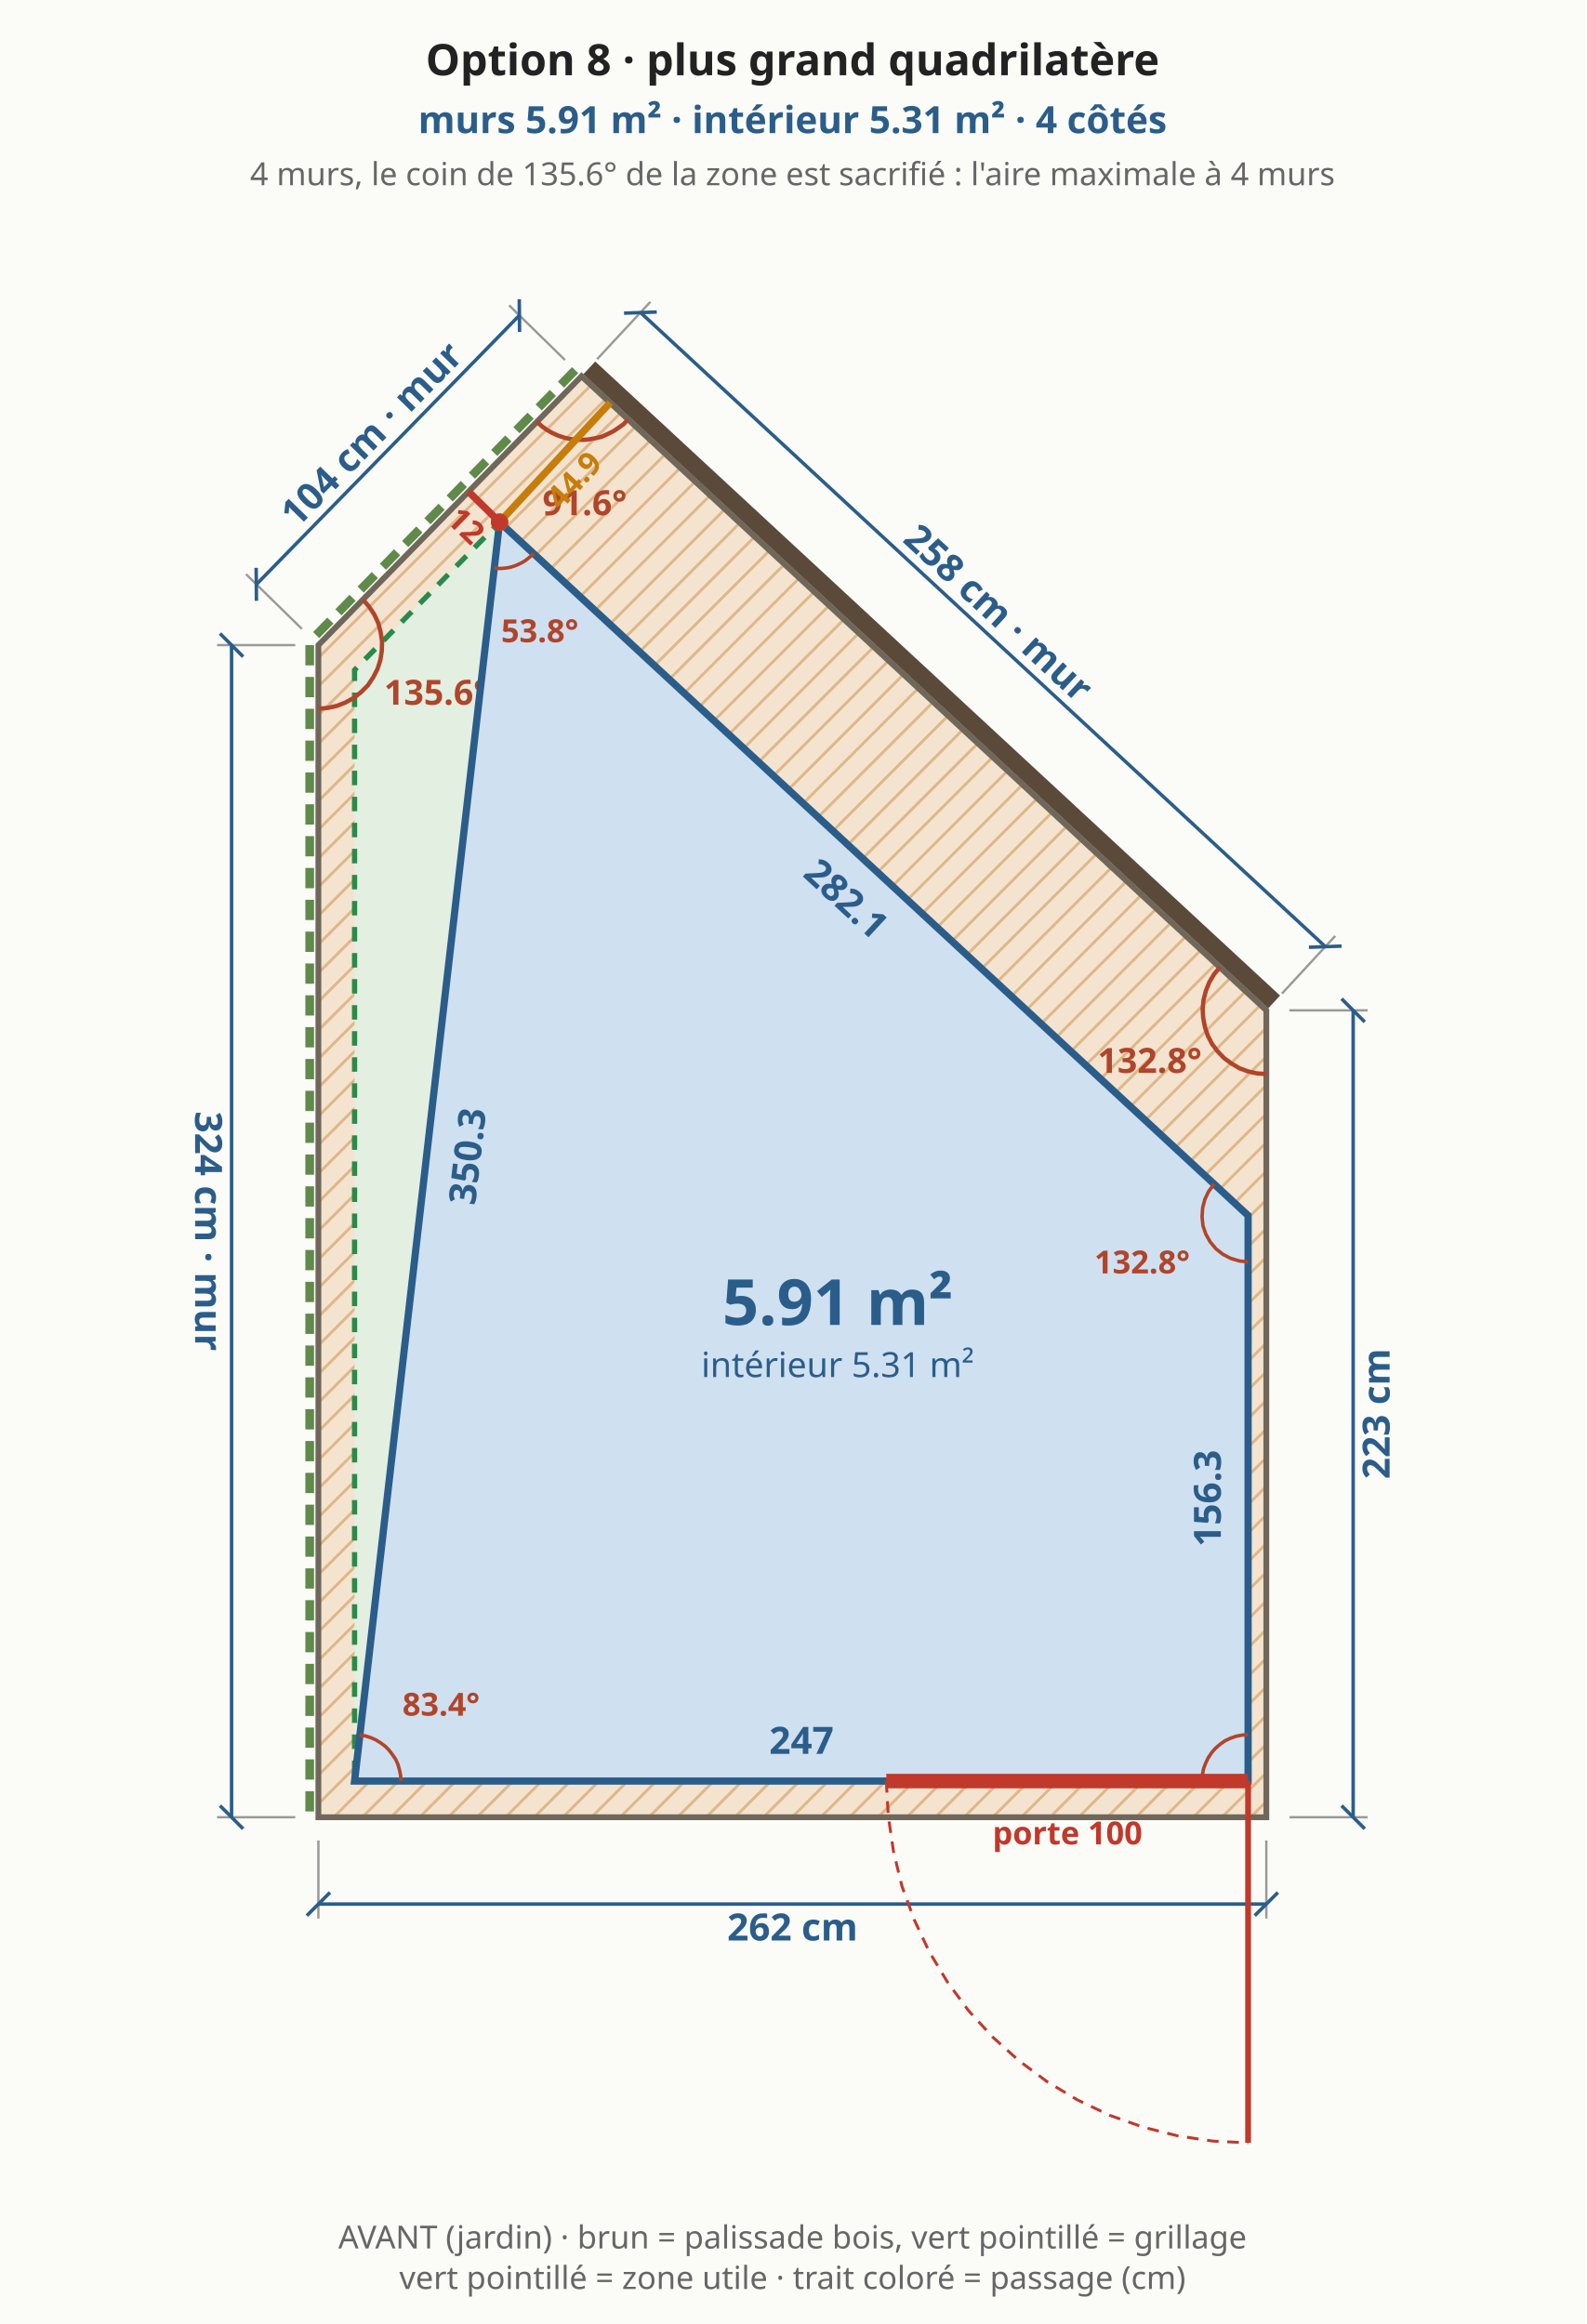
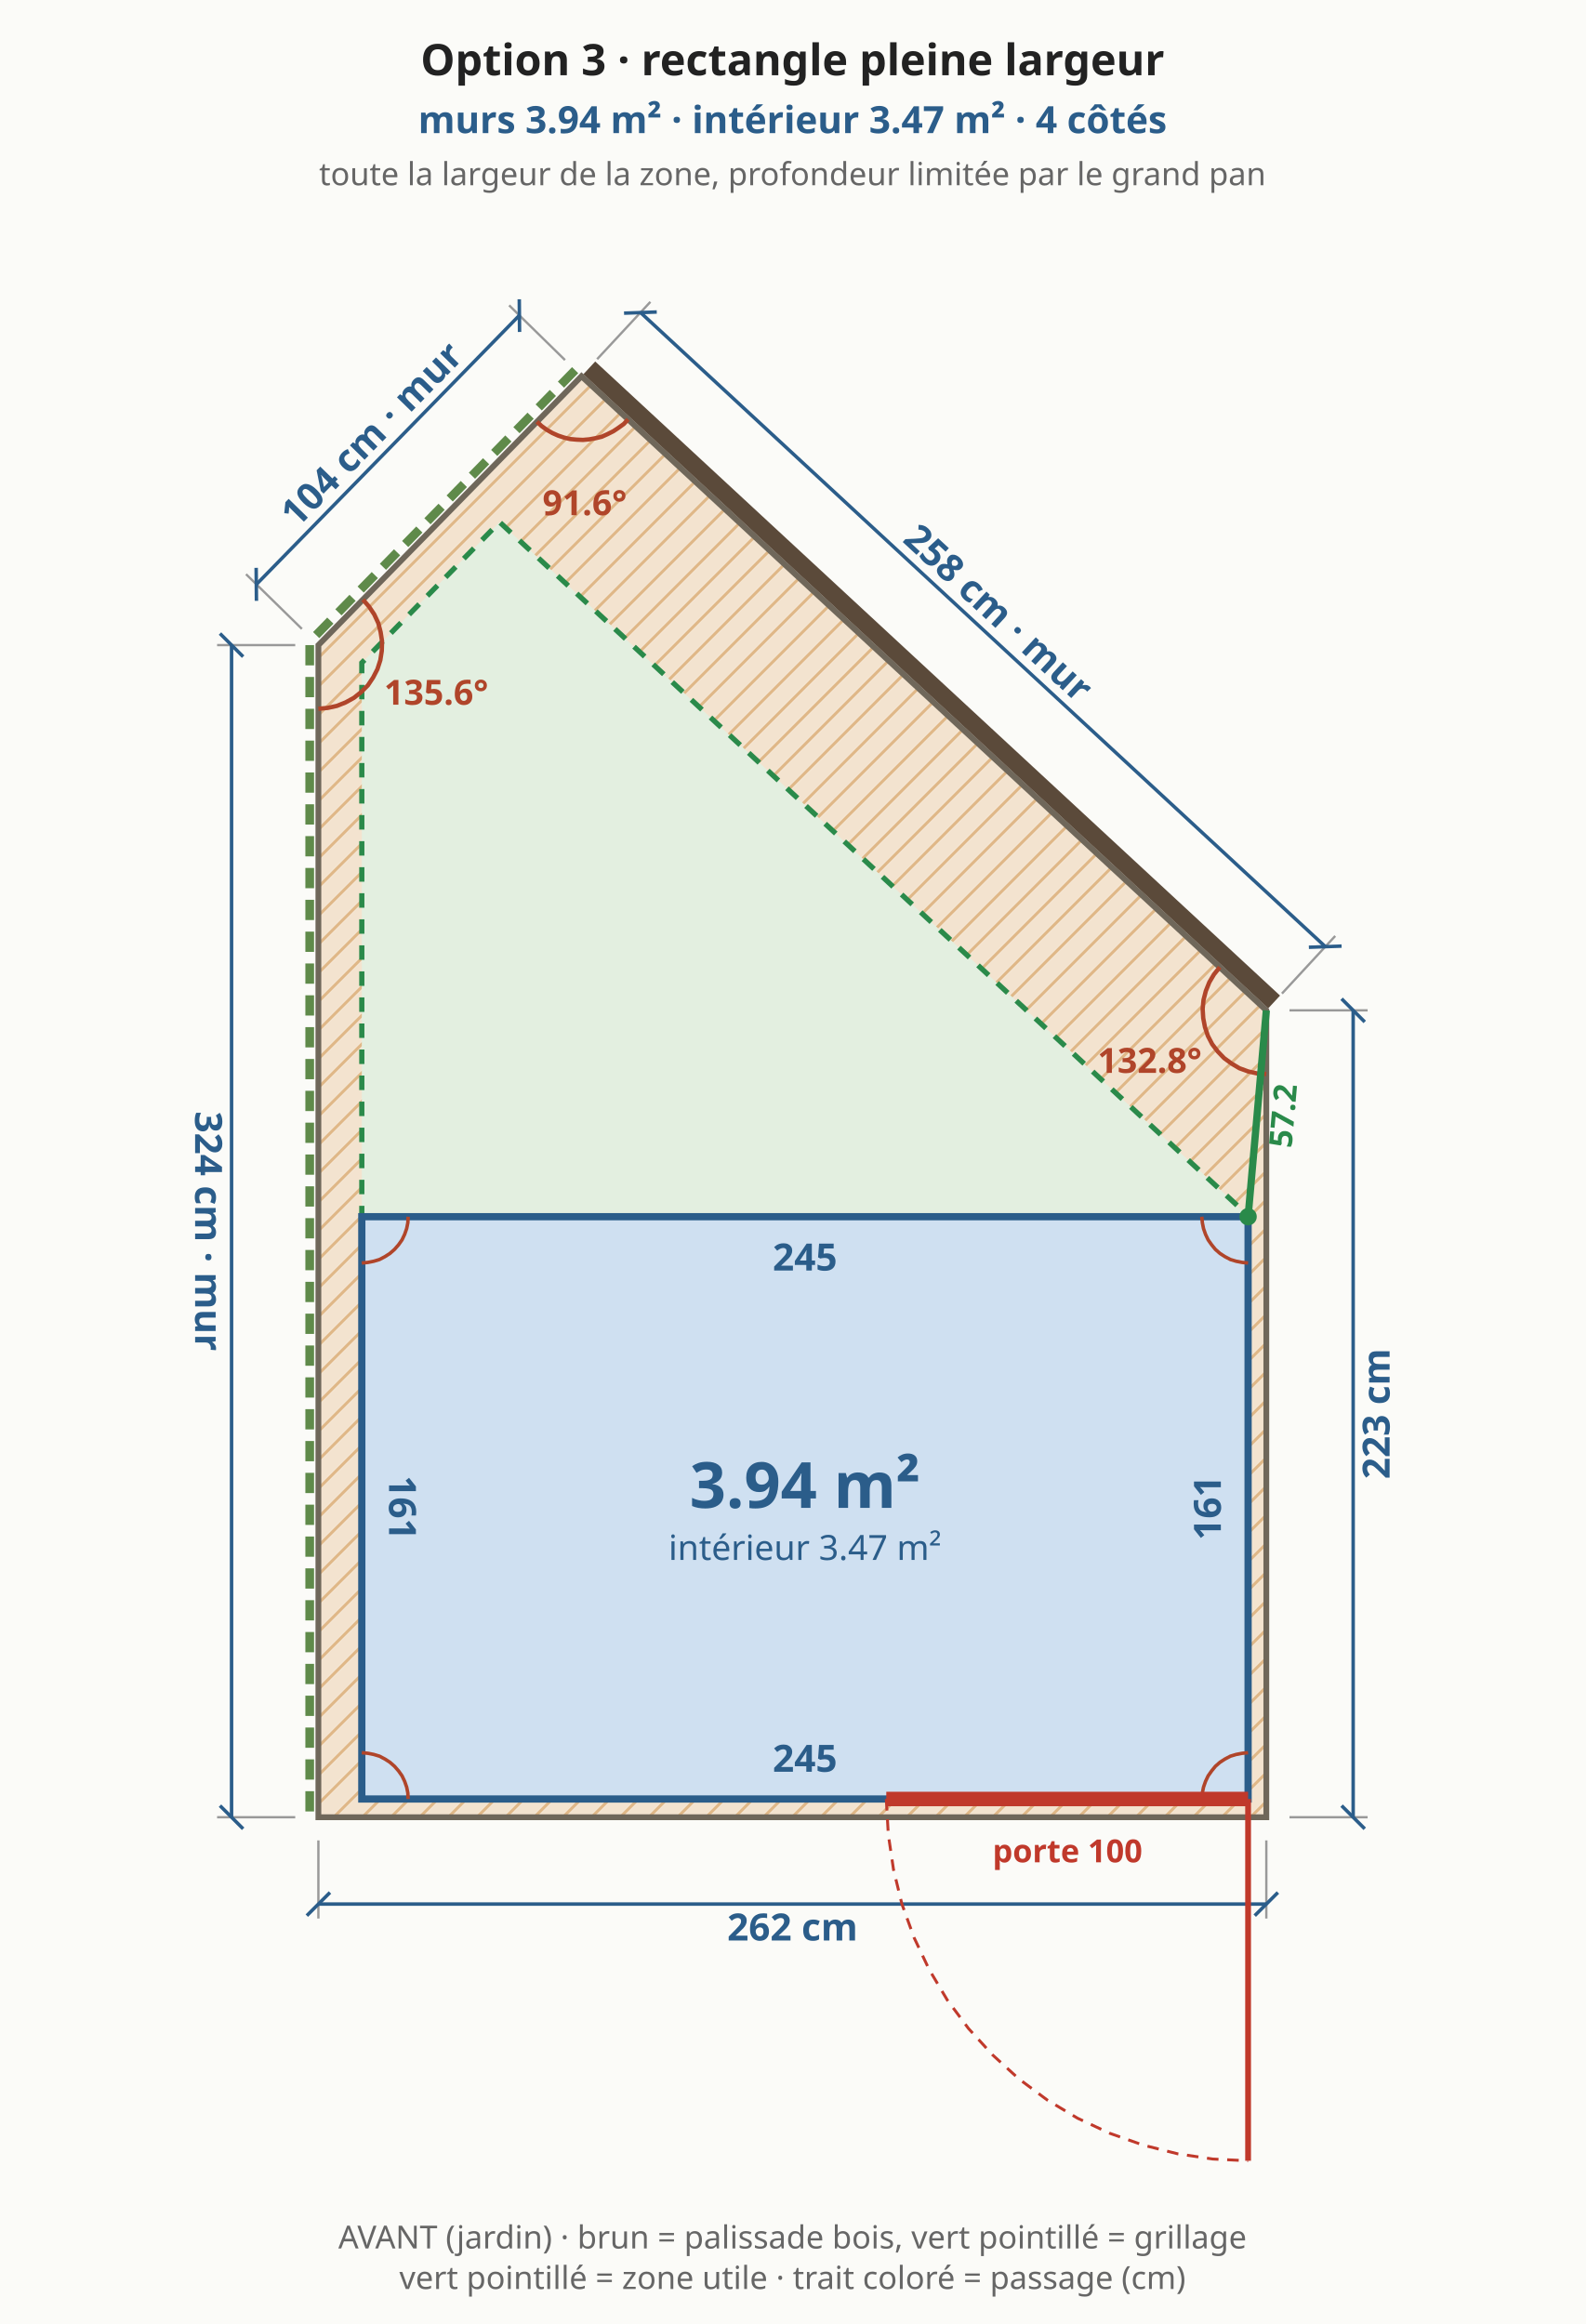
<svg xmlns="http://www.w3.org/2000/svg" viewBox="0 0 548 803" font-family="system-ui,sans-serif" font-size="13">
  <rect width="548" height="803" fill="#fbfbf8" />
  <defs>
    <pattern id="bande" width="7" height="7" patternUnits="userSpaceOnUse" patternTransform="rotate(45)">
      <rect width="7" height="7" fill="#f3e3cf" />
      <line x1="0" y1="0" x2="0" y2="7" stroke="#e0b98a" stroke-width="2" />
    </pattern>
  </defs>
  <polygon points="110.0,627.9 437.5,627.9 437.5,349.1 200.9,130.0 110.0,222.9" fill="url(#bande)" stroke="#6f675a" stroke-width="2" />
-   <polygon points="122.5,615.4 431.2,615.4 431.2,420.0 172.6,180.4 122.5,231.5" fill="#e3efe0" stroke="#2a8a4a" stroke-width="1.8" stroke-dasharray="5 4" />
+   <polygon points="125.0,621.6 431.2,621.6 431.2,420.0 172.6,180.4 125.0,229.0" fill="#e3efe0" stroke="#2a8a4a" stroke-width="1.8" stroke-dasharray="5 4" />
  <line x1="110.0" y1="635.9" x2="110.0" y2="662.9" stroke="#999" stroke-width="0.8" />
  <line x1="437.5" y1="635.9" x2="437.5" y2="662.9" stroke="#999" stroke-width="0.8" />
  <line x1="110.0" y1="657.9" x2="437.5" y2="657.9" stroke="#2b5d8a" stroke-width="1.2" />
  <line x1="106.0" y1="661.9" x2="114.0" y2="653.9" stroke="#2b5d8a" stroke-width="1.2" />
  <line x1="433.5" y1="661.9" x2="441.5" y2="653.9" stroke="#2b5d8a" stroke-width="1.2" />
  <text x="273.8" y="665.9" text-anchor="middle" dominant-baseline="middle" fill="#2b5d8a" font-size="13" font-weight="bold" transform="rotate(0.0 273.8 665.9)">262 cm</text>
  <line x1="445.5" y1="627.9" x2="472.5" y2="627.9" stroke="#999" stroke-width="0.8" />
  <line x1="445.5" y1="349.1" x2="472.5" y2="349.1" stroke="#999" stroke-width="0.8" />
  <line x1="467.5" y1="627.9" x2="467.5" y2="349.1" stroke="#2b5d8a" stroke-width="1.2" />
  <line x1="471.5" y1="631.9" x2="463.5" y2="623.9" stroke="#2b5d8a" stroke-width="1.2" />
  <line x1="471.5" y1="353.1" x2="463.5" y2="345.1" stroke="#2b5d8a" stroke-width="1.2" />
  <text x="475.5" y="488.5" text-anchor="middle" dominant-baseline="middle" fill="#2b5d8a" font-size="13" font-weight="bold" transform="rotate(-90.0 475.5 488.5)">223 cm</text>
  <line x1="440.2" y1="346.2" x2="203.6" y2="127.1" stroke="#5b4a3a" stroke-width="6" />
  <line x1="442.9" y1="343.3" x2="461.3" y2="323.4" stroke="#999" stroke-width="0.8" />
  <line x1="206.3" y1="124.1" x2="224.7" y2="104.3" stroke="#999" stroke-width="0.8" />
  <line x1="457.9" y1="327.1" x2="221.3" y2="108.0" stroke="#2b5d8a" stroke-width="1.2" />
  <line x1="463.5" y1="326.9" x2="452.2" y2="327.3" stroke="#2b5d8a" stroke-width="1.2" />
  <line x1="226.9" y1="107.8" x2="215.6" y2="108.2" stroke="#2b5d8a" stroke-width="1.2" />
  <text x="345.0" y="211.7" text-anchor="middle" dominant-baseline="middle" fill="#2b5d8a" font-size="13" font-weight="bold" transform="rotate(42.8 345.0 211.7)">258 cm · mur</text>
  <line x1="198.7" y1="127.9" x2="107.9" y2="220.8" stroke="#5f8a4a" stroke-width="3" stroke-dasharray="7 4" />
  <line x1="195.2" y1="124.4" x2="175.9" y2="105.5" stroke="#999" stroke-width="0.8" />
  <line x1="104.3" y1="217.3" x2="85.0" y2="198.4" stroke="#999" stroke-width="0.8" />
  <line x1="179.4" y1="109.0" x2="88.6" y2="201.9" stroke="#2b5d8a" stroke-width="1.2" />
  <line x1="179.4" y1="103.4" x2="179.5" y2="114.7" stroke="#2b5d8a" stroke-width="1.2" />
  <line x1="88.5" y1="196.2" x2="88.6" y2="207.6" stroke="#2b5d8a" stroke-width="1.2" />
  <text x="128.3" y="149.9" text-anchor="middle" dominant-baseline="middle" fill="#2b5d8a" font-size="13" font-weight="bold" transform="rotate(-45.6 128.3 149.9)">104 cm · mur</text>
  <line x1="107.0" y1="222.9" x2="107.0" y2="627.9" stroke="#5f8a4a" stroke-width="3" stroke-dasharray="7 4" />
  <line x1="102.0" y1="222.9" x2="75.0" y2="222.9" stroke="#999" stroke-width="0.8" />
  <line x1="102.0" y1="627.9" x2="75.0" y2="627.9" stroke="#999" stroke-width="0.8" />
  <line x1="80.0" y1="222.9" x2="80.0" y2="627.9" stroke="#2b5d8a" stroke-width="1.2" />
  <line x1="76.0" y1="218.9" x2="84.0" y2="226.9" stroke="#2b5d8a" stroke-width="1.2" />
  <line x1="76.0" y1="623.9" x2="84.0" y2="631.9" stroke="#2b5d8a" stroke-width="1.2" />
  <text x="72.0" y="425.4" text-anchor="middle" dominant-baseline="middle" fill="#2b5d8a" font-size="13" font-weight="bold" transform="rotate(90.0 72.0 425.4)">324 cm · mur</text>
  <polyline points="421.4,334.2 419.4,336.7 417.8,339.4 416.6,342.4 415.8,345.5 415.5,348.6 415.7,351.8 416.3,354.9 417.3,357.9 418.8,360.8 420.7,363.3 422.9,365.6 425.5,367.5 428.2,369.1 431.2,370.2 434.3,370.9 437.5,371.1" fill="none" stroke="#b0452a" stroke-width="1.5" />
  <text x="397.2" y="370.7" text-anchor="middle" fill="#b0452a" font-size="12" font-weight="bold">132.8°</text>
  <polyline points="185.5,145.7 187.1,147.2 188.9,148.5 190.8,149.6 192.8,150.5 194.9,151.2 197.0,151.7 199.2,151.9 201.4,152.0 203.6,151.8 205.8,151.4 207.9,150.9 209.9,150.0 211.9,149.0 213.7,147.8 215.5,146.5 217.0,144.9" fill="none" stroke="#b0452a" stroke-width="1.5" />
  <text x="202.0" y="178.0" text-anchor="middle" fill="#b0452a" font-size="12" font-weight="bold">91.6°</text>
  <polyline points="110.0,244.9 113.2,244.6 116.4,243.9 119.4,242.7 122.3,241.1 124.8,239.1 127.1,236.8 128.9,234.1 130.4,231.2 131.4,228.1 131.9,224.9 132.0,221.6 131.5,218.4 130.7,215.3 129.3,212.3 127.5,209.6 125.4,207.2" fill="none" stroke="#b0452a" stroke-width="1.5" />
  <text x="150.7" y="243.5" text-anchor="middle" fill="#b0452a" font-size="12" font-weight="bold">135.6°</text>
-   <polygon points="122.5,615.4 431.2,615.4 431.2,420.0 172.6,180.4" fill="#cfe0f1" stroke="#2b5d8a" stroke-width="2.5" />
-   <text x="276.9" y="601.4" text-anchor="middle" dominant-baseline="middle" fill="#2b5d8a" font-size="13" font-weight="bold" transform="rotate(0.0 276.9 601.4)">247</text>
-   <text x="417.2" y="517.7" text-anchor="middle" dominant-baseline="middle" fill="#2b5d8a" font-size="13" font-weight="bold" transform="rotate(-90.0 417.2 517.7)">156.3</text>
-   <text x="292.4" y="310.5" text-anchor="middle" dominant-baseline="middle" fill="#2b5d8a" font-size="13" font-weight="bold" transform="rotate(42.8 292.4 310.5)">282.1</text>
-   <text x="161.5" y="399.5" text-anchor="middle" dominant-baseline="middle" fill="#2b5d8a" font-size="13" font-weight="bold" transform="rotate(-83.4 161.5 399.5)">350.3</text>
-   <polyline points="138.5,615.4 138.4,613.4 138.0,611.5 137.5,609.7 136.7,607.9 135.6,606.3 134.4,604.7 133.1,603.4 131.5,602.2 129.9,601.2 128.1,600.4 126.2,599.8 124.3,599.5" fill="none" stroke="#b0452a" stroke-width="1.2" />
-   <text x="152.4" y="592.8" text-anchor="middle" fill="#b0452a" font-size="11" font-weight="bold">83.4°</text>
-   <polyline points="431.2,599.4 429.2,599.5 427.1,599.9 425.1,600.6 423.2,601.5 421.5,602.7 419.9,604.1 418.6,605.6 417.4,607.4 416.5,609.3 415.8,611.2 415.4,613.3 415.2,615.4" fill="none" stroke="#b0452a" stroke-width="1.2" />
-   <polyline points="419.5,409.1 417.6,411.6 416.3,414.3 415.5,417.3 415.3,420.4 415.6,423.5 416.6,426.4 418.1,429.1 420.1,431.5 422.5,433.4 425.2,434.8 428.2,435.7 431.2,436.0" fill="none" stroke="#b0452a" stroke-width="1.2" />
-   <text x="394.6" y="440.0" text-anchor="middle" fill="#b0452a" font-size="11" font-weight="bold">132.8°</text>
-   <polyline points="170.8,196.3 172.0,196.4 173.3,196.4 174.5,196.3 175.8,196.1 177.0,195.8 178.2,195.4 179.3,194.9 180.5,194.3 181.5,193.7 182.5,192.9 183.5,192.1 184.4,191.2" fill="none" stroke="#b0452a" stroke-width="1.2" />
-   <text x="186.5" y="221.9" text-anchor="middle" fill="#b0452a" font-size="11" font-weight="bold">53.8°</text>
-   <line x1="306.2" y1="615.4" x2="431.2" y2="615.4" stroke="#c0392b" stroke-width="5" />
-   <line x1="431.2" y1="615.4" x2="431.2" y2="740.4" stroke="#c0392b" stroke-width="2" />
-   <polyline points="306.2,615.4 306.9,627.6 308.7,639.8 311.6,651.7 315.8,663.2 321.0,674.3 327.3,684.8 334.6,694.7 342.9,703.8 352.0,712.0 361.8,719.3 372.3,725.6 383.4,730.9 395.0,735.0 406.9,738.0 419.0,739.8 431.2,740.4" fill="none" stroke="#c0392b" stroke-width="1" stroke-dasharray="4 3" />
-   <text x="368.8" y="633.4" text-anchor="middle" dominant-baseline="middle" fill="#c0392b" font-size="11" font-weight="bold">porte 100</text>
-   <line x1="172.6" y1="180.4" x2="210.8" y2="139.1" stroke="#c77d0a" stroke-width="2.5" />
-   <circle cx="172.6" cy="180.4" r="3" fill="#c77d0a" />
-   <text x="198.3" y="165.9" text-anchor="middle" dominant-baseline="middle" fill="#c77d0a" font-size="11" font-weight="bold" transform="rotate(-47.3 198.3 165.9)">44.9</text>
-   <line x1="172.6" y1="180.4" x2="161.9" y2="169.9" stroke="#c0392b" stroke-width="2.5" />
-   <circle cx="172.6" cy="180.4" r="3" fill="#c0392b" />
-   <text x="161.0" y="181.6" text-anchor="middle" dominant-baseline="middle" fill="#c0392b" font-size="11" font-weight="bold" transform="rotate(44.3 161.0 181.6)">12</text>
-   <text x="289.4" y="457.8" text-anchor="middle" fill="#2b5d8a" font-size="22" font-weight="bold">5.91 m²</text>
-   <text x="289.4" y="475.8" text-anchor="middle" fill="#2b5d8a" font-size="12" font-weight="normal">intérieur 5.31 m²</text>
-   <text x="273.8" y="26.0" text-anchor="middle" fill="#222" font-size="15" font-weight="bold">Option 8 · plus grand quadrilatère</text>
-   <text x="273.8" y="46.0" text-anchor="middle" fill="#2b5d8a" font-size="13" font-weight="bold">murs 5.91 m² · intérieur 5.31 m² · 4 côtés</text>
-   <text x="273.8" y="64.0" text-anchor="middle" fill="#666" font-size="11" font-weight="normal">4 murs, le coin de 135.6° de la zone est sacrifié : l'aire maximale à 4 murs</text>
+   <polygon points="125.0,621.6 431.2,621.6 431.2,420.4 125.0,420.4" fill="#cfe0f1" stroke="#2b5d8a" stroke-width="2.5" />
+   <text x="278.1" y="607.6" text-anchor="middle" dominant-baseline="middle" fill="#2b5d8a" font-size="13" font-weight="bold" transform="rotate(0.0 278.1 607.6)">245</text>
+   <text x="417.2" y="521.0" text-anchor="middle" dominant-baseline="middle" fill="#2b5d8a" font-size="13" font-weight="bold" transform="rotate(-90.0 417.2 521.0)">161</text>
+   <text x="278.1" y="434.4" text-anchor="middle" dominant-baseline="middle" fill="#2b5d8a" font-size="13" font-weight="bold" transform="rotate(0.0 278.1 434.4)">245</text>
+   <text x="139.0" y="521.0" text-anchor="middle" dominant-baseline="middle" fill="#2b5d8a" font-size="13" font-weight="bold" transform="rotate(90.0 139.0 521.0)">161</text>
+   <polyline points="141.0,621.6 140.9,619.5 140.5,617.5 139.8,615.5 138.9,613.6 137.7,611.9 136.3,610.3 134.7,608.9 133.0,607.8 131.1,606.8 129.1,606.2 127.1,605.8 125.0,605.6" fill="none" stroke="#b0452a" stroke-width="1.2" />
+   <polyline points="431.2,605.6 429.2,605.8 427.1,606.2 425.1,606.8 423.2,607.8 421.5,608.9 419.9,610.3 418.6,611.9 417.4,613.6 416.5,615.5 415.8,617.5 415.4,619.5 415.2,621.6" fill="none" stroke="#b0452a" stroke-width="1.2" />
+   <polyline points="415.2,420.4 415.4,422.5 415.8,424.5 416.5,426.5 417.4,428.4 418.6,430.1 419.9,431.7 421.5,433.1 423.2,434.2 425.1,435.2 427.1,435.8 429.2,436.2 431.2,436.4" fill="none" stroke="#b0452a" stroke-width="1.2" />
+   <polyline points="125.0,436.4 127.1,436.2 129.1,435.8 131.1,435.2 133.0,434.2 134.7,433.1 136.3,431.7 137.7,430.1 138.9,428.4 139.8,426.5 140.5,424.5 140.9,422.5 141.0,420.4" fill="none" stroke="#b0452a" stroke-width="1.2" />
+   <line x1="306.2" y1="621.6" x2="431.2" y2="621.6" stroke="#c0392b" stroke-width="5" />
+   <line x1="431.2" y1="621.6" x2="431.2" y2="746.6" stroke="#c0392b" stroke-width="2" />
+   <polyline points="306.2,621.6 306.9,633.9 308.7,646.0 311.6,657.9 315.8,669.5 321.0,680.5 327.3,691.1 334.6,700.9 342.9,710.0 352.0,718.3 361.8,725.6 372.3,731.9 383.4,737.1 395.0,741.2 406.9,744.2 419.0,746.0 431.2,746.6" fill="none" stroke="#c0392b" stroke-width="1" stroke-dasharray="4 3" />
+   <text x="368.8" y="639.6" text-anchor="middle" dominant-baseline="middle" fill="#c0392b" font-size="11" font-weight="bold">porte 100</text>
+   <line x1="431.2" y1="420.4" x2="437.5" y2="349.1" stroke="#2a8a4a" stroke-width="2.5" />
+   <circle cx="431.2" cy="420.4" r="3" fill="#2a8a4a" />
+   <text x="443.3" y="385.5" text-anchor="middle" dominant-baseline="middle" fill="#2a8a4a" font-size="11" font-weight="bold" transform="rotate(-85.0 443.3 385.5)">57.2</text>
+   <text x="278.1" y="521.0" text-anchor="middle" fill="#2b5d8a" font-size="22" font-weight="bold">3.94 m²</text>
+   <text x="278.1" y="539.0" text-anchor="middle" fill="#2b5d8a" font-size="12" font-weight="normal">intérieur 3.47 m²</text>
+   <text x="273.8" y="26.0" text-anchor="middle" fill="#222" font-size="15" font-weight="bold">Option 3 · rectangle pleine largeur</text>
+   <text x="273.8" y="46.0" text-anchor="middle" fill="#2b5d8a" font-size="13" font-weight="bold">murs 3.94 m² · intérieur 3.47 m² · 4 côtés</text>
+   <text x="273.8" y="64.0" text-anchor="middle" fill="#666" font-size="11" font-weight="normal">toute la largeur de la zone, profondeur limitée par le grand pan</text>
  <text x="273.8" y="776.9" text-anchor="middle" fill="#666" font-size="11" font-weight="normal">AVANT (jardin) · brun = palissade bois, vert pointillé = grillage</text>
  <text x="273.8" y="790.9" text-anchor="middle" fill="#666" font-size="11" font-weight="normal">vert pointillé = zone utile · trait coloré = passage (cm)</text>
</svg>
